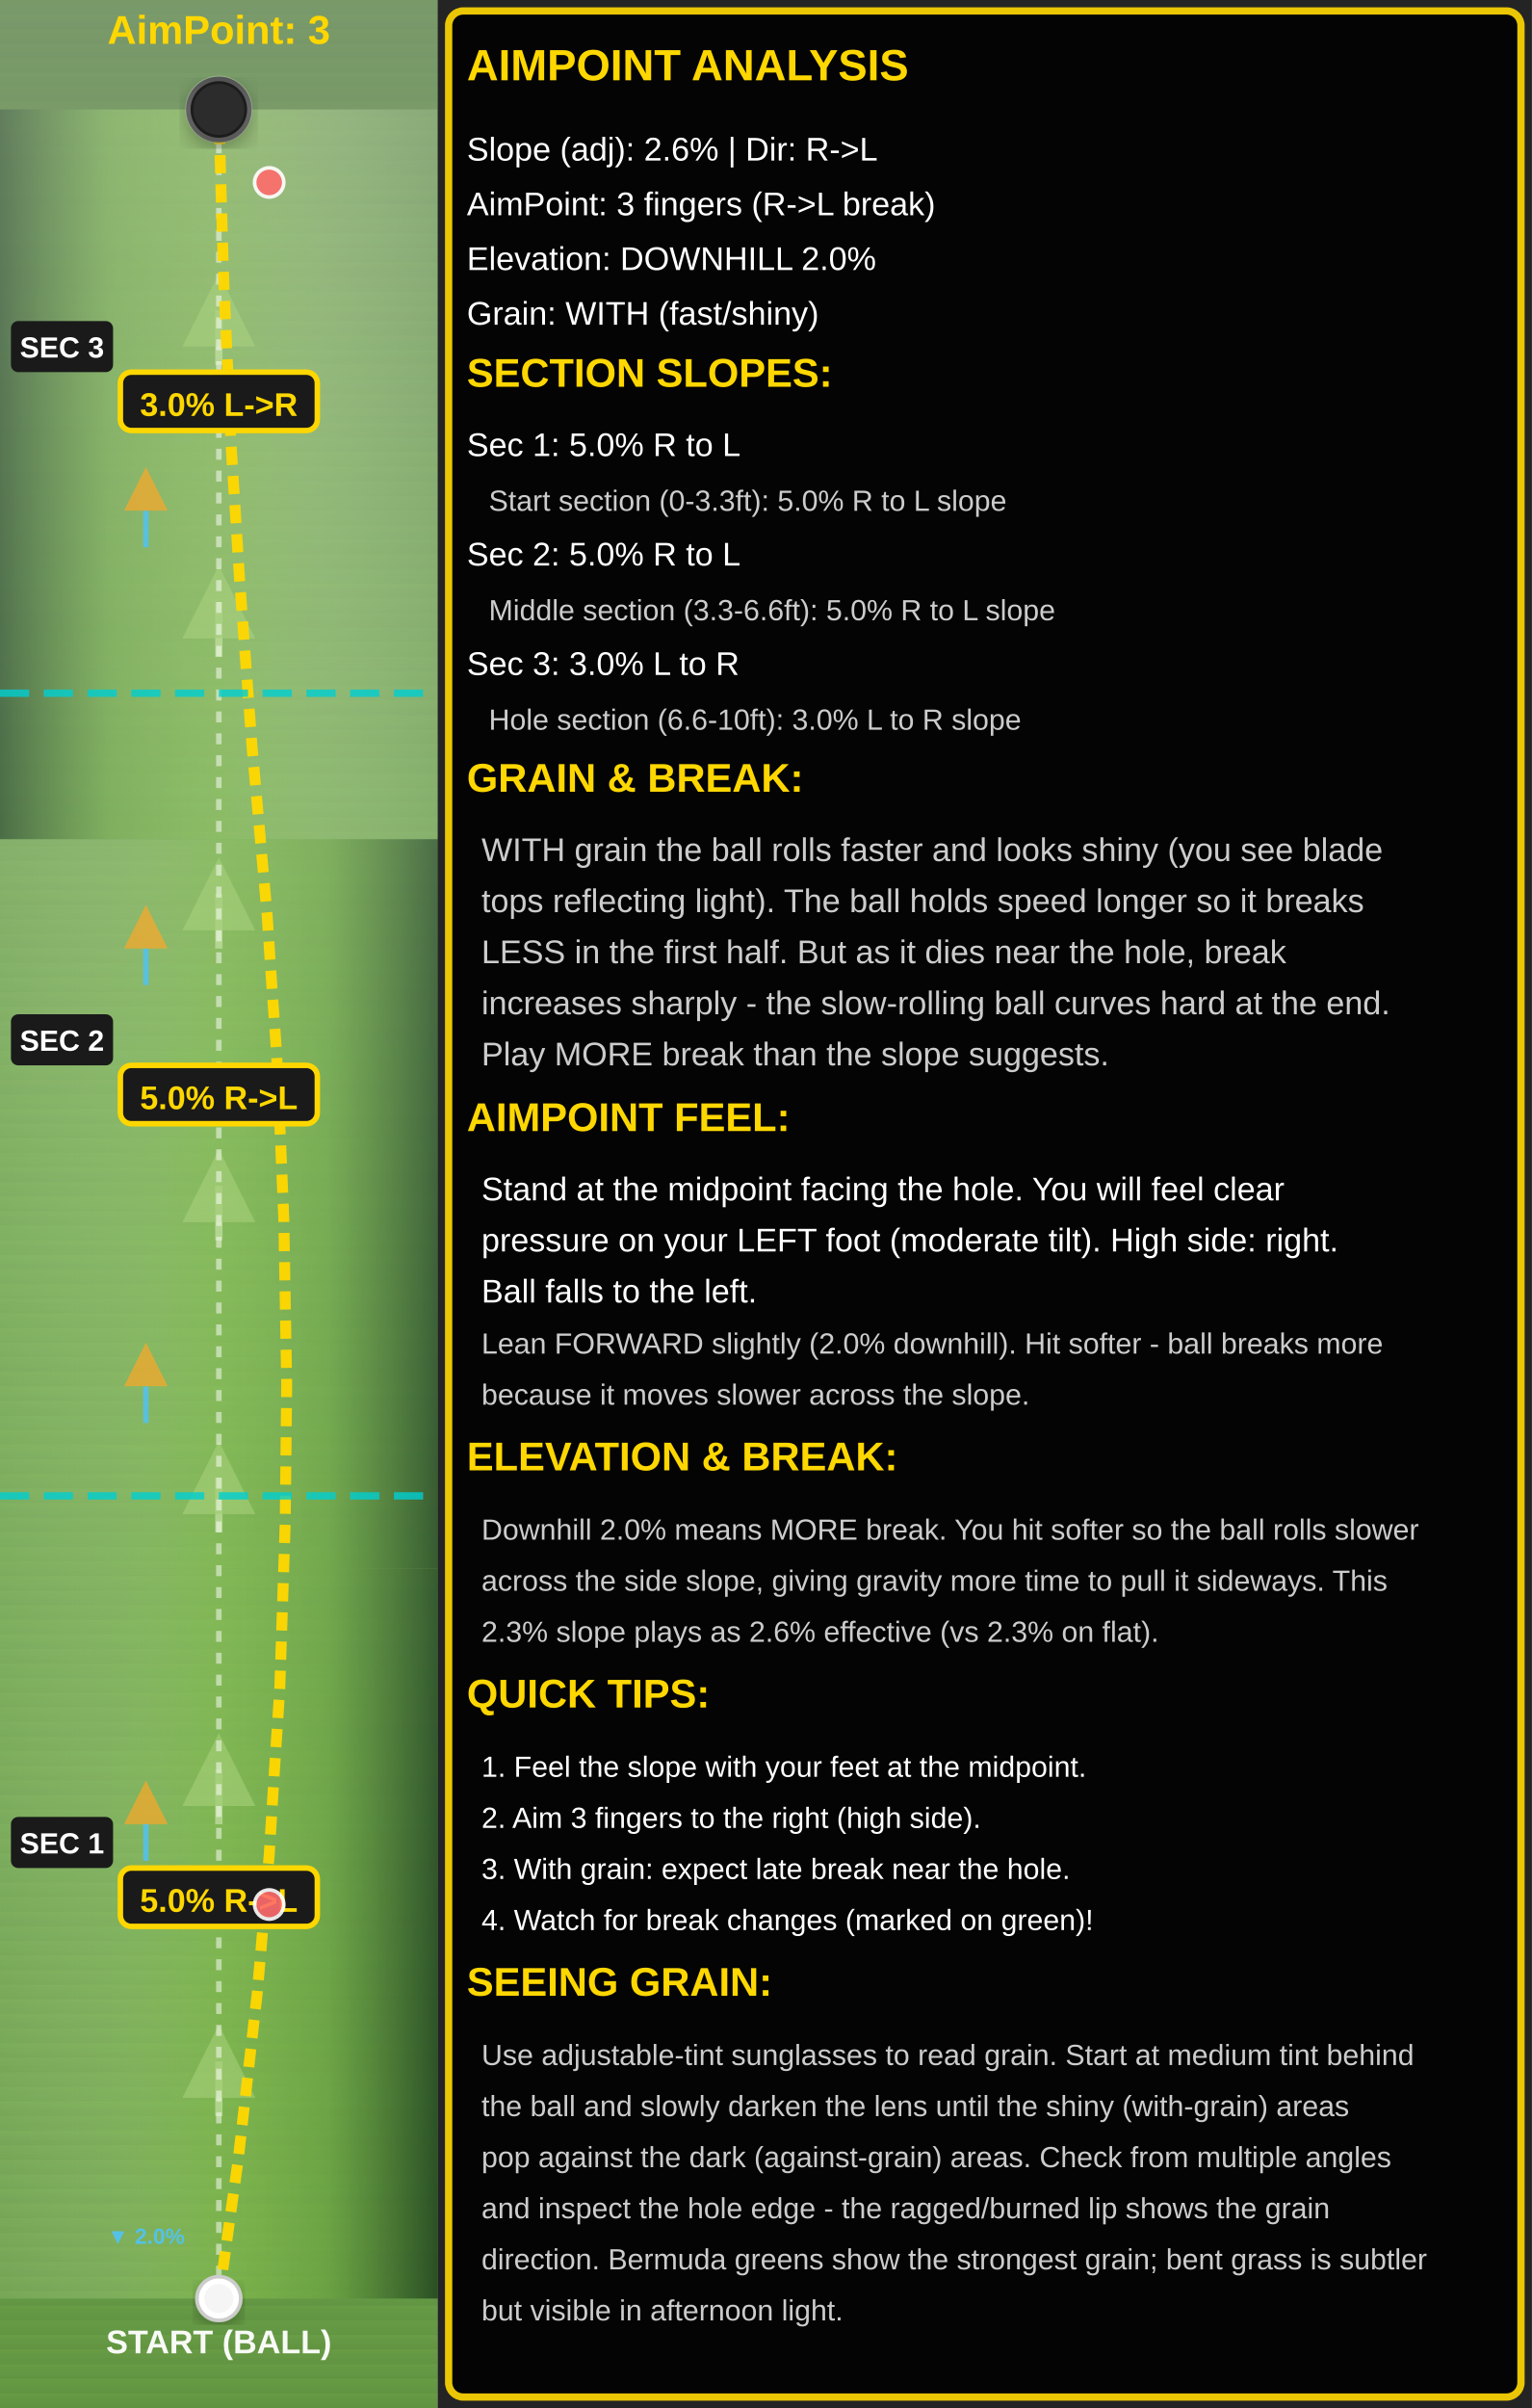
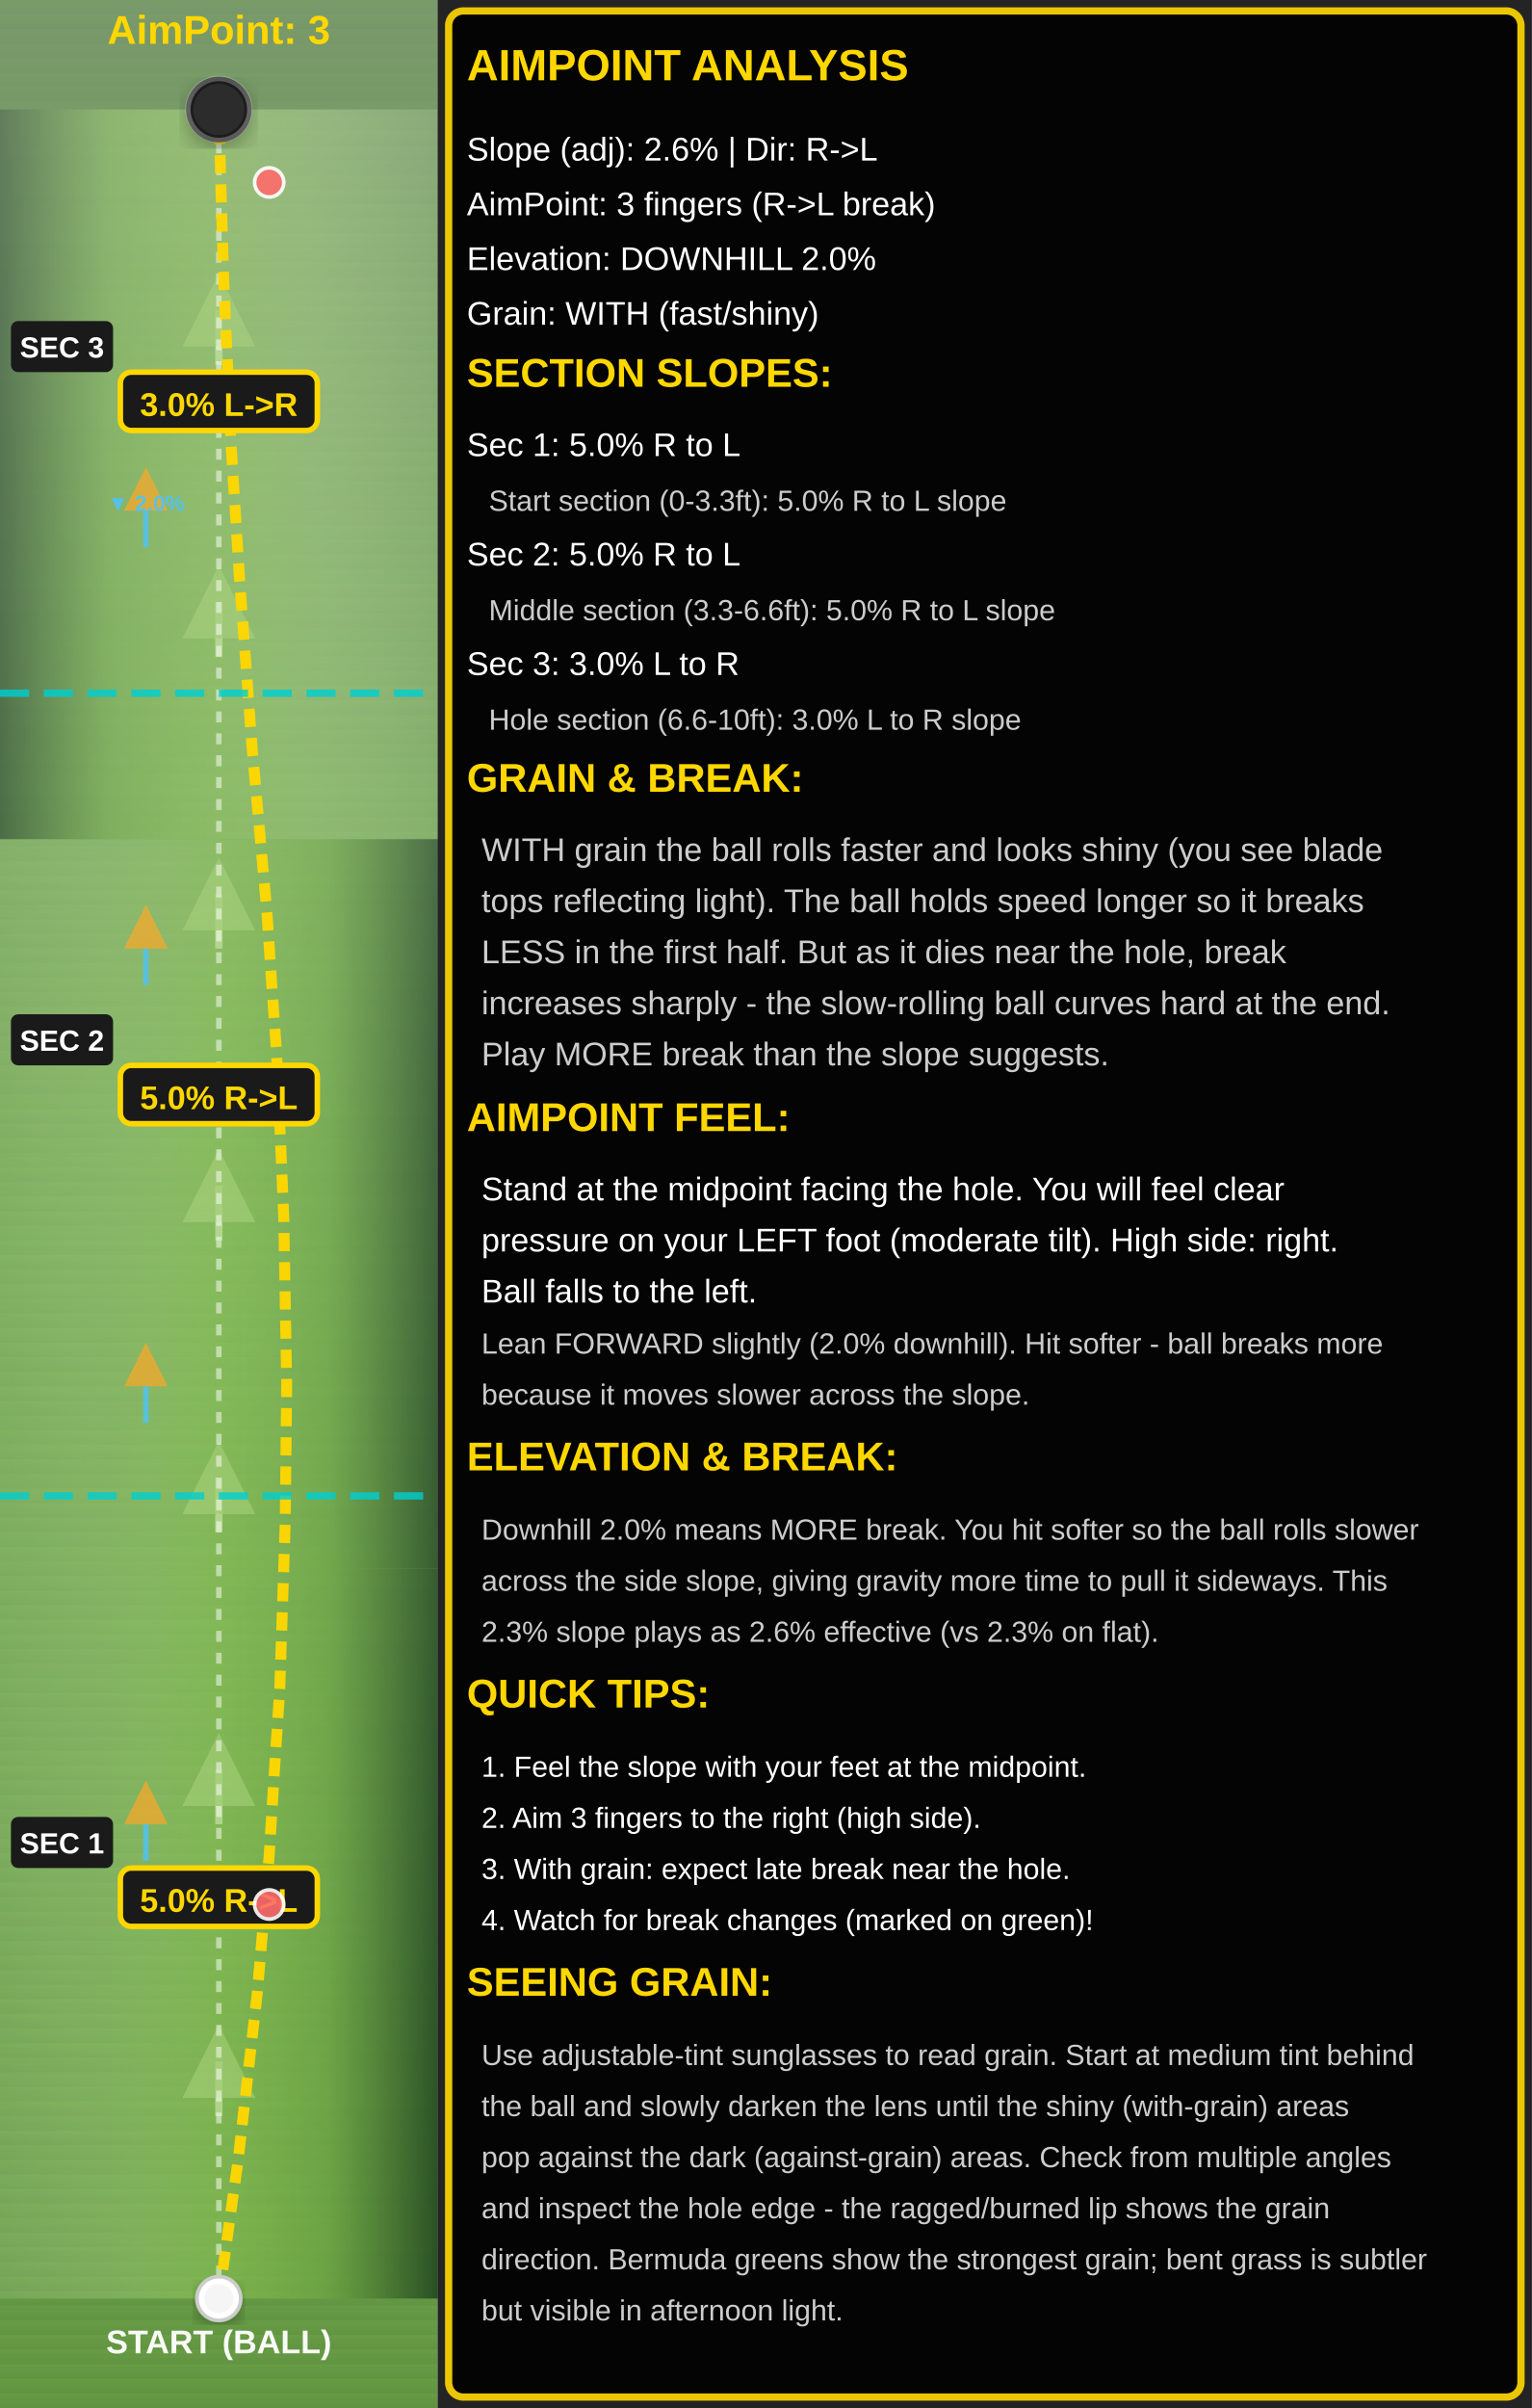
<svg xmlns="http://www.w3.org/2000/svg" width="420" height="660">
  <defs>
    <linearGradient id="baseGreen" x1="0%" y1="0%" x2="0%" y2="100%">
      <stop offset="0%" style="stop-color:#689F38;stop-opacity:1" />
      <stop offset="50%" style="stop-color:#558B2F;stop-opacity:1" />
      <stop offset="100%" style="stop-color:#4A7C27;stop-opacity:1" />
    </linearGradient>
    <linearGradient id="grainGradient" x1="0%" y1="0%" x2="0%" y2="100%">
      <stop offset="0%" style="stop-color:#E8F5E9;stop-opacity:0.6" />
      <stop offset="30%" style="stop-color:#C8E6C9;stop-opacity:0.5" />
      <stop offset="60%" style="stop-color:#A5D6A7;stop-opacity:0.35" />
      <stop offset="100%" style="stop-color:#81C784;stop-opacity:0.2" />
    </linearGradient>
    <linearGradient id="elevationGradient" x1="0%" y1="0%" x2="0%" y2="100%">
      <stop offset="0%" style="stop-color:#1B3D14;stop-opacity:0.83" />
      <stop offset="50%" style="stop-color:#689F38;stop-opacity:0.54" />
      <stop offset="100%" style="stop-color:#AED581;stop-opacity:0.25" />
    </linearGradient>
    <linearGradient id="breakGradientSec1" x1="0%" y1="0%" x2="100%" y2="0%">
      <stop offset="0%" style="stop-color:#C5E1A5;stop-opacity:0.2" />
      <stop offset="25%" style="stop-color:#AED581;stop-opacity:0.36" />
      <stop offset="50%" style="stop-color:#8BC34A;stop-opacity:0.6" />
      <stop offset="75%" style="stop-color:#689F38;stop-opacity:0.8" />
      <stop offset="100%" style="stop-color:#1B3D14;stop-opacity:1.0" />
    </linearGradient>
    <linearGradient id="breakGradientSec2" x1="0%" y1="0%" x2="100%" y2="0%">
      <stop offset="0%" style="stop-color:#C5E1A5;stop-opacity:0.2" />
      <stop offset="25%" style="stop-color:#AED581;stop-opacity:0.36" />
      <stop offset="50%" style="stop-color:#8BC34A;stop-opacity:0.6" />
      <stop offset="75%" style="stop-color:#689F38;stop-opacity:0.8" />
      <stop offset="100%" style="stop-color:#1B3D14;stop-opacity:1.0" />
    </linearGradient>
    <linearGradient id="breakGradientSec3" x1="0%" y1="0%" x2="100%" y2="0%">
      <stop offset="0%" style="stop-color:#1B3D14;stop-opacity:1.0" />
      <stop offset="25%" style="stop-color:#689F38;stop-opacity:0.8" />
      <stop offset="50%" style="stop-color:#8BC34A;stop-opacity:0.6" />
      <stop offset="75%" style="stop-color:#AED581;stop-opacity:0.4" />
      <stop offset="100%" style="stop-color:#C5E1A5;stop-opacity:0.2" />
    </linearGradient>
    <linearGradient id="holeGrainGradient" x1="50%" y1="0%" x2="50%" y2="100%">
      <stop offset="0%" style="stop-color:#FFFFFF;stop-opacity:0.3" />
      <stop offset="50%" style="stop-color:#CCCCCC;stop-opacity:0.5" />
      <stop offset="100%" style="stop-color:#999999;stop-opacity:0.6" />
    </linearGradient>
    <filter id="shadow">
      <feDropShadow dx="0" dy="2" stdDeviation="3" flood-opacity="0.3" />
    </filter>
    <marker id="arrowhead-grain" markerWidth="10" markerHeight="10" refX="5" refY="5" orient="auto">
      <polygon points="0,0 10,5 0,10" fill="#AED581" opacity="0.7" />
    </marker>
    <marker id="arrowhead-elev-up" markerWidth="8" markerHeight="8" refX="4" refY="8" orient="0">
      <polygon points="4,0 8,8 0,8" fill="#FFA726" opacity="0.85" />
    </marker>
    <marker id="arrowhead-elev-down" markerWidth="8" markerHeight="8" refX="4" refY="0" orient="0">
      <polygon points="0,0 8,0 4,8" fill="#4FC3F7" opacity="0.85" />
    </marker>
    <pattern id="grassTexture" x="0" y="0" width="4" height="4" patternUnits="userSpaceOnUse">
      <rect width="4" height="4" fill="url(#baseGreen)" opacity="0.95" />
      <line x1="0" y1="2" x2="4" y2="2" stroke="#5A9B3F" stroke-width="0.5" opacity="0.3" />
    </pattern>
  </defs>
  <rect width="120" height="660" fill="url(#baseGreen)" />
  <rect width="120" height="660" fill="url(#grassTexture)" opacity="0.3" />
  <rect width="120" height="660" fill="url(#elevationGradient)" opacity="0.7" />
  <rect x="0" y="430.0" width="120" height="200.0" fill="url(#breakGradientSec1)" opacity="1.0" />
  <rect x="0" y="230.0" width="120" height="200.0" fill="url(#breakGradientSec2)" opacity="1.0" />
  <rect x="0" y="30" width="120" height="200.0" fill="url(#breakGradientSec3)" opacity="1.0" />
  <rect width="120" height="660" fill="url(#grainGradient)" opacity="0.6" />
  <line x1="60.0" y1="100" x2="60.0" y2="85" stroke="#C5E1A5" stroke-width="2" opacity="0.7" marker-end="url(#arrowhead-grain)" />
  <line x1="60.0" y1="180" x2="60.0" y2="165" stroke="#C5E1A5" stroke-width="2" opacity="0.7" marker-end="url(#arrowhead-grain)" />
  <line x1="60.0" y1="260" x2="60.0" y2="245" stroke="#C5E1A5" stroke-width="2" opacity="0.7" marker-end="url(#arrowhead-grain)" />
  <line x1="60.0" y1="340" x2="60.0" y2="325" stroke="#C5E1A5" stroke-width="2" opacity="0.7" marker-end="url(#arrowhead-grain)" />
  <line x1="60.0" y1="420" x2="60.0" y2="405" stroke="#C5E1A5" stroke-width="2" opacity="0.7" marker-end="url(#arrowhead-grain)" />
  <line x1="60.0" y1="500" x2="60.0" y2="485" stroke="#C5E1A5" stroke-width="2" opacity="0.7" marker-end="url(#arrowhead-grain)" />
  <line x1="60.0" y1="580" x2="60.0" y2="565" stroke="#C5E1A5" stroke-width="2" opacity="0.7" marker-end="url(#arrowhead-grain)" />
  <line x1="40.0" y1="150" x2="40.0" y2="140" stroke="#4FC3F7" stroke-width="1.5" opacity="0.80" marker-end="url(#arrowhead-elev-up)" />
  <line x1="40.0" y1="270" x2="40.0" y2="260" stroke="#4FC3F7" stroke-width="1.5" opacity="0.80" marker-end="url(#arrowhead-elev-up)" />
  <line x1="40.0" y1="390" x2="40.0" y2="380" stroke="#4FC3F7" stroke-width="1.5" opacity="0.80" marker-end="url(#arrowhead-elev-up)" />
  <line x1="40.0" y1="510" x2="40.0" y2="500" stroke="#4FC3F7" stroke-width="1.5" opacity="0.80" marker-end="url(#arrowhead-elev-up)" />
-   <text x="40.0" y="615" font-family="Arial, sans-serif" font-size="6" fill="#4FC3F7" text-anchor="middle" font-weight="bold" opacity="0.9">▼ 2.0%</text>
+   <text x="40.0" y="140" font-family="Arial, sans-serif" font-size="6" fill="#4FC3F7" text-anchor="middle" font-weight="bold" opacity="0.9">▼ 2.0%</text>
  <line x1="60.0" y1="630" x2="60.0" y2="30.0" stroke="#FFFFFF" stroke-width="1.5" stroke-dasharray="3,3" opacity="0.5" />
  <path d="M 60.0 630.0 C 61.7 617.5, 63.5 604.6, 65.3 592.0 C 67.0 577.0, 68.8 561.5, 70.5 546.5 C 71.6 533.9, 72.7 521.0, 73.8 508.5 C 74.7 493.4, 75.7 477.9, 76.7 462.9 C 77.2 447.9, 77.7 432.4, 78.2 417.3 C 78.3 404.8, 78.5 391.9, 78.6 379.4 C 78.3 364.3, 78.1 348.8, 77.8 333.8 C 77.2 318.8, 76.5 303.3, 75.8 288.2 C 74.9 275.7, 74.0 262.8, 73.2 250.3 C 71.8 235.2, 70.5 219.7, 69.1 204.7 C 68.0 189.6, 66.8 174.2, 65.7 159.1 C 64.9 146.6, 64.1 133.7, 63.3 121.1 C 62.7 106.1, 61.9 90.6, 61.3 75.6 C 60.8 60.5, 60.4 45.0, 60.0 30.0" stroke="#FFD700" stroke-width="3" fill="none" stroke-dasharray="5,3" opacity="0.95" />
  <line x1="0" y1="410.0" x2="120" y2="410.0" stroke="#00CED1" stroke-width="2" opacity="0.8" stroke-dasharray="8,4" />
  <line x1="0" y1="190.0" x2="120" y2="190.0" stroke="#00CED1" stroke-width="2" opacity="0.8" stroke-dasharray="8,4" />
  <rect x="3" y="498.0" width="28" height="14" fill="#1A1A1A" rx="2" />
  <text x="17" y="508.0" font-family="Arial, sans-serif" font-size="8" fill="#FFFFFF" text-anchor="middle" font-weight="bold">SEC 1</text>
  <rect x="33.0" y="512.0" width="54" height="16" fill="#1A1A1A" rx="3" stroke="#FFD700" stroke-width="1.5" />
  <text x="60.0" y="524.0" font-family="Arial, sans-serif" font-size="9" fill="#FFD700" text-anchor="middle" font-weight="bold">5.0% R-&gt;L</text>
  <rect x="3" y="278.0" width="28" height="14" fill="#1A1A1A" rx="2" />
  <text x="17" y="288.0" font-family="Arial, sans-serif" font-size="8" fill="#FFFFFF" text-anchor="middle" font-weight="bold">SEC 2</text>
  <rect x="33.0" y="292.0" width="54" height="16" fill="#1A1A1A" rx="3" stroke="#FFD700" stroke-width="1.5" />
  <text x="60.0" y="304.0" font-family="Arial, sans-serif" font-size="9" fill="#FFD700" text-anchor="middle" font-weight="bold">5.0% R-&gt;L</text>
  <rect x="3" y="88.0" width="28" height="14" fill="#1A1A1A" rx="2" />
  <text x="17" y="98.0" font-family="Arial, sans-serif" font-size="8" fill="#FFFFFF" text-anchor="middle" font-weight="bold">SEC 3</text>
  <rect x="33.0" y="102.0" width="54" height="16" fill="#1A1A1A" rx="3" stroke="#FFD700" stroke-width="1.5" />
  <text x="60.0" y="114.0" font-family="Arial, sans-serif" font-size="9" fill="#FFD700" text-anchor="middle" font-weight="bold">3.0% L-&gt;R</text>
  <circle cx="73.802" cy="522" r="4" fill="#FF6B6B" opacity="0.9" stroke="#FFFFFF" stroke-width="1" />
  <circle cx="73.802" cy="50" r="4" fill="#FF6B6B" opacity="0.9" stroke="#FFFFFF" stroke-width="1" />
  <text x="60.0" y="12" font-family="Arial, sans-serif" font-size="11" fill="#FFD700" text-anchor="middle" font-weight="bold">AimPoint: 3</text>
  <circle cx="60.0" cy="30.0" r="9" fill="#1A1A1A" filter="url(#shadow)" />
  <circle cx="60.0" cy="30.0" r="7" fill="#2C2C2C" />
  <circle cx="60.0" cy="30.0" r="8.5" fill="none" stroke="url(#holeGrainGradient)" stroke-width="1.5" opacity="0.8" />
  <circle cx="60.0" cy="630" r="6" fill="#FFFFFF" stroke="#CCCCCC" stroke-width="1" filter="url(#shadow)" />
  <circle cx="60.0" cy="630" r="4" fill="#F5F5F5" />
  <text x="60.0" y="645" font-family="Arial, sans-serif" font-size="9" fill="#FFFFFF" text-anchor="middle" font-weight="bold" opacity="0.95">START (BALL)</text>
  <rect x="120" y="0" width="300" height="660" fill="#1A1A1A" opacity="0.95" />
  <rect x="123" y="3" width="294" height="654" fill="#000000" opacity="0.9" rx="4" stroke="#FFD700" stroke-width="2" />
  <text x="128" y="22" font-family="Arial, sans-serif" font-size="12" fill="#FFD700" font-weight="bold">AIMPOINT ANALYSIS</text>
  <text x="128" y="44" font-family="Arial, sans-serif" font-size="9" fill="#FFFFFF">Slope (adj): 2.6%  |  Dir: R-&gt;L</text>
  <text x="128" y="59" font-family="Arial, sans-serif" font-size="9" fill="#FFFFFF">AimPoint: 3 fingers (R-&gt;L break)</text>
  <text x="128" y="74" font-family="Arial, sans-serif" font-size="9" fill="#FFFFFF">Elevation: DOWNHILL 2.0%</text>
  <text x="128" y="89" font-family="Arial, sans-serif" font-size="9" fill="#FFFFFF">Grain: WITH (fast/shiny)</text>
  <text x="128" y="106" font-family="Arial, sans-serif" font-size="11" fill="#FFD700" font-weight="bold">SECTION SLOPES:</text>
  <text x="128" y="125" font-family="Arial, sans-serif" font-size="9" fill="#FFFFFF">Sec 1: 5.0% R to L</text>
  <text x="134" y="140" font-family="Arial, sans-serif" font-size="8" fill="#CCCCCC">Start section (0-3.3ft): 5.0% R to L slope</text>
  <text x="128" y="155" font-family="Arial, sans-serif" font-size="9" fill="#FFFFFF">Sec 2: 5.0% R to L</text>
  <text x="134" y="170" font-family="Arial, sans-serif" font-size="8" fill="#CCCCCC">Middle section (3.3-6.6ft): 5.0% R to L slope</text>
  <text x="128" y="185" font-family="Arial, sans-serif" font-size="9" fill="#FFFFFF">Sec 3: 3.0% L to R</text>
  <text x="134" y="200" font-family="Arial, sans-serif" font-size="8" fill="#CCCCCC">Hole section (6.6-10ft): 3.0% L to R slope</text>
  <text x="128" y="217" font-family="Arial, sans-serif" font-size="11" fill="#FFD700" font-weight="bold">GRAIN &amp; BREAK:</text>
  <text x="132" y="236" font-family="Arial, sans-serif" font-size="9" fill="#CCCCCC">WITH grain the ball rolls faster and looks shiny (you see blade</text>
  <text x="132" y="250" font-family="Arial, sans-serif" font-size="9" fill="#CCCCCC">tops reflecting light). The ball holds speed longer so it breaks</text>
  <text x="132" y="264" font-family="Arial, sans-serif" font-size="9" fill="#CCCCCC">LESS in the first half. But as it dies near the hole, break</text>
  <text x="132" y="278" font-family="Arial, sans-serif" font-size="9" fill="#CCCCCC">increases sharply - the slow-rolling ball curves hard at the end.</text>
  <text x="132" y="292" font-family="Arial, sans-serif" font-size="9" fill="#CCCCCC">Play MORE break than the slope suggests.</text>
  <text x="128" y="310" font-family="Arial, sans-serif" font-size="11" fill="#FFD700" font-weight="bold">AIMPOINT FEEL:</text>
  <text x="132" y="329" font-family="Arial, sans-serif" font-size="9" fill="#FFFFFF">Stand at the midpoint facing the hole. You will feel clear</text>
  <text x="132" y="343" font-family="Arial, sans-serif" font-size="9" fill="#FFFFFF">pressure on your LEFT foot (moderate tilt). High side: right.</text>
  <text x="132" y="357" font-family="Arial, sans-serif" font-size="9" fill="#FFFFFF">Ball falls to the left.</text>
  <text x="132" y="371" font-family="Arial, sans-serif" font-size="8" fill="#CCCCCC">Lean FORWARD slightly (2.0% downhill). Hit softer - ball breaks more</text>
  <text x="132" y="385" font-family="Arial, sans-serif" font-size="8" fill="#CCCCCC">because it moves slower across the slope.</text>
  <text x="128" y="403" font-family="Arial, sans-serif" font-size="11" fill="#FFD700" font-weight="bold">ELEVATION &amp; BREAK:</text>
  <text x="132" y="422" font-family="Arial, sans-serif" font-size="8" fill="#CCCCCC">Downhill 2.0% means MORE break. You hit softer so the ball rolls slower</text>
  <text x="132" y="436" font-family="Arial, sans-serif" font-size="8" fill="#CCCCCC">across the side slope, giving gravity more time to pull it sideways. This</text>
  <text x="132" y="450" font-family="Arial, sans-serif" font-size="8" fill="#CCCCCC">2.3% slope plays as 2.6% effective (vs 2.3% on flat).</text>
  <text x="128" y="468" font-family="Arial, sans-serif" font-size="11" fill="#FFD700" font-weight="bold">QUICK TIPS:</text>
  <text x="132" y="487" font-family="Arial, sans-serif" font-size="8" fill="#FFFFFF">1. Feel the slope with your feet at the midpoint.</text>
  <text x="132" y="501" font-family="Arial, sans-serif" font-size="8" fill="#FFFFFF">2. Aim 3 fingers to the right (high side).</text>
  <text x="132" y="515" font-family="Arial, sans-serif" font-size="8" fill="#FFFFFF">3. With grain: expect late break near the hole.</text>
  <text x="132" y="529" font-family="Arial, sans-serif" font-size="8" fill="#FFFFFF">4. Watch for break changes (marked on green)!</text>
  <text x="128" y="547" font-family="Arial, sans-serif" font-size="11" fill="#FFD700" font-weight="bold">SEEING GRAIN:</text>
  <text x="132" y="566" font-family="Arial, sans-serif" font-size="8" fill="#CCCCCC">Use adjustable-tint sunglasses to read grain. Start at medium tint behind</text>
  <text x="132" y="580" font-family="Arial, sans-serif" font-size="8" fill="#CCCCCC">the ball and slowly darken the lens until the shiny (with-grain) areas</text>
  <text x="132" y="594" font-family="Arial, sans-serif" font-size="8" fill="#CCCCCC">pop against the dark (against-grain) areas. Check from multiple angles</text>
  <text x="132" y="608" font-family="Arial, sans-serif" font-size="8" fill="#CCCCCC">and inspect the hole edge - the ragged/burned lip shows the grain</text>
  <text x="132" y="622" font-family="Arial, sans-serif" font-size="8" fill="#CCCCCC">direction. Bermuda greens show the strongest grain; bent grass is subtler</text>
  <text x="132" y="636" font-family="Arial, sans-serif" font-size="8" fill="#CCCCCC">but visible in afternoon light.</text>
</svg>
